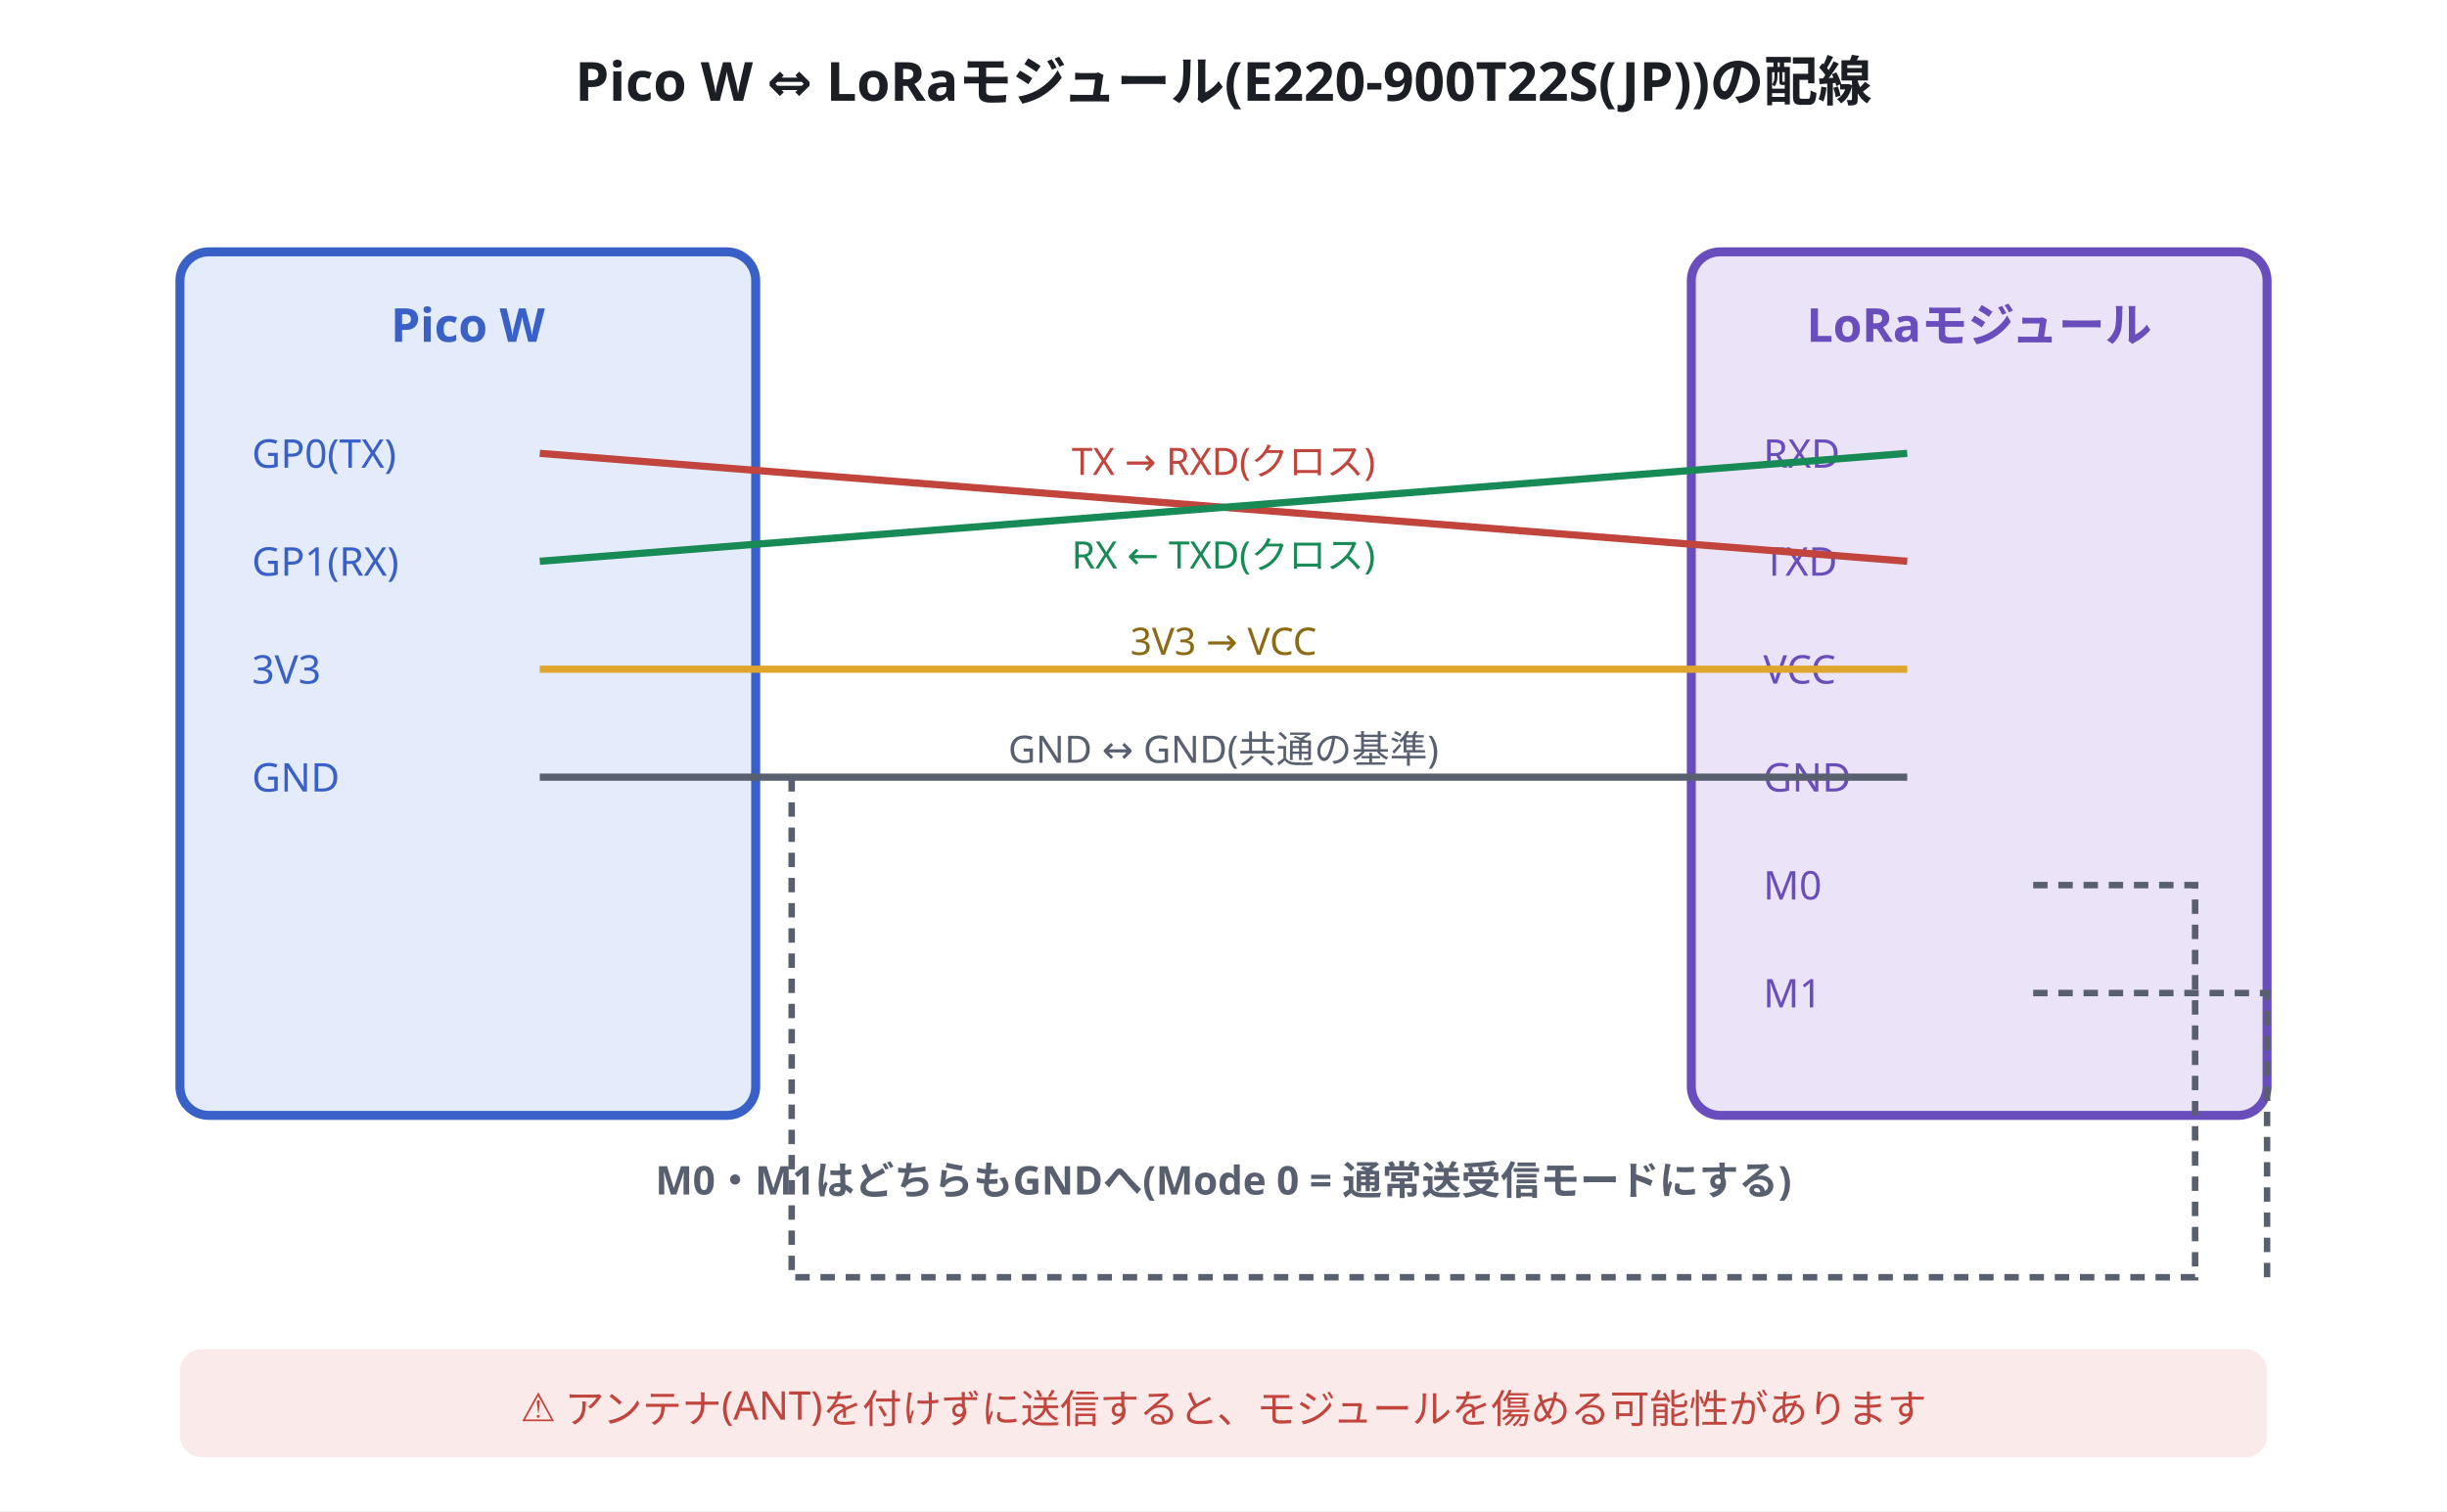
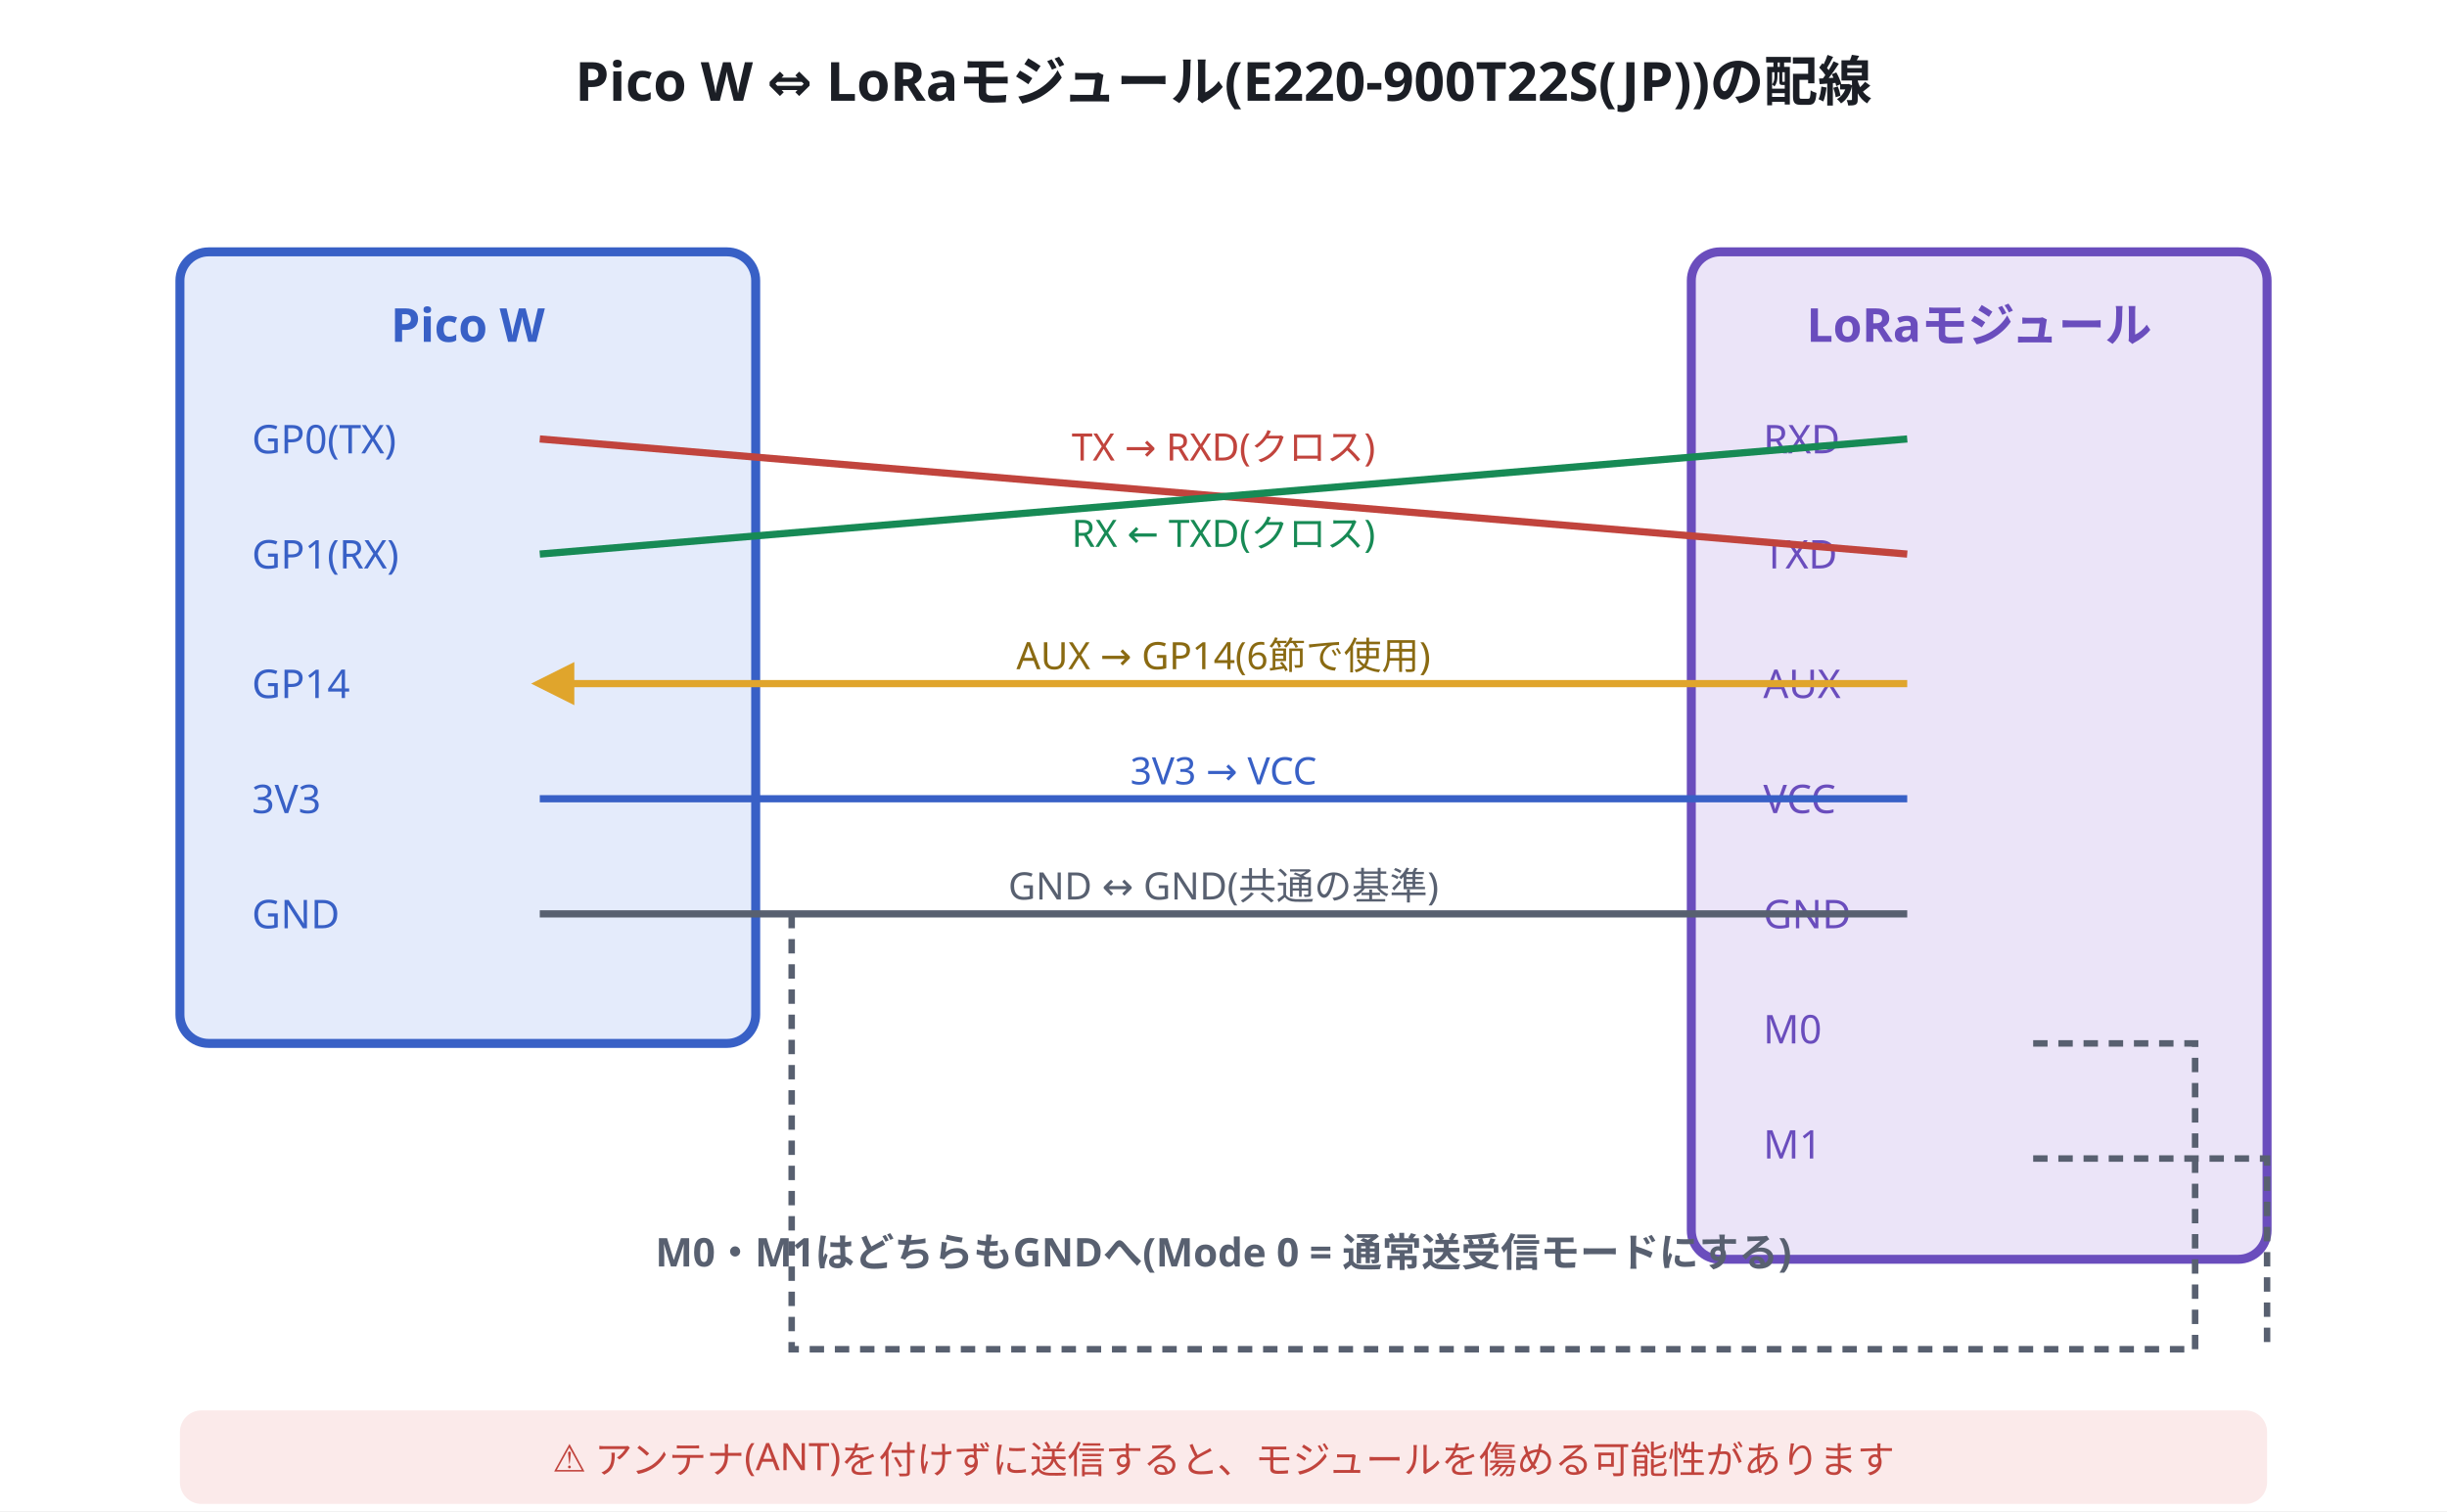
<svg xmlns="http://www.w3.org/2000/svg" viewBox="0 0 680 420" font-family="Hiragino Sans, Yu Gothic, Meiryo, sans-serif">
  <rect x="0" y="0" width="680" height="420" fill="#ffffff" />
  <text x="340" y="28" text-anchor="middle" font-size="15" font-weight="700" fill="#1b1e25">Pico W ⇔ LoRaモジュール(E220-900T22S(JP))の配線</text>
-   <rect x="50" y="70" width="160" height="240" rx="8" fill="#e4ebfb" stroke="#3860c6" stroke-width="2.5" />
+   <rect x="50" y="70" width="160" height="220" rx="8" fill="#e4ebfb" stroke="#3860c6" stroke-width="2.5" />
  <text x="130" y="95" text-anchor="middle" font-size="13" font-weight="700" fill="#3860c6">Pico W</text>
  <g font-size="11" fill="#3860c6">
-     <text x="70" y="130">GP0(TX)</text>
-     <text x="70" y="160">GP1(RX)</text>
-     <text x="70" y="190">3V3</text>
-     <text x="70" y="220">GND</text>
+     <text x="70" y="126">GP0(TX)</text>
+     <text x="70" y="158">GP1(RX)</text>
+     <text x="70" y="194">GP14</text>
+     <text x="70" y="226">3V3</text>
+     <text x="70" y="258">GND</text>
  </g>
-   <rect x="470" y="70" width="160" height="240" rx="8" fill="#ebe4f8" stroke="#6a4dbd" stroke-width="2.5" />
+   <rect x="470" y="70" width="160" height="280" rx="8" fill="#ebe4f8" stroke="#6a4dbd" stroke-width="2.5" />
  <text x="550" y="95" text-anchor="middle" font-size="13" font-weight="700" fill="#6a4dbd">LoRaモジュール</text>
  <g font-size="11" fill="#6a4dbd">
-     <text x="490" y="130">RXD</text>
-     <text x="490" y="160">TXD</text>
-     <text x="490" y="190">VCC</text>
-     <text x="490" y="220">GND</text>
-     <text x="490" y="250">M0</text>
-     <text x="490" y="280">M1</text>
+     <text x="490" y="126">RXD</text>
+     <text x="490" y="158">TXD</text>
+     <text x="490" y="194">AUX</text>
+     <text x="490" y="226">VCC</text>
+     <text x="490" y="258">GND</text>
+     <text x="490" y="290">M0</text>
+     <text x="490" y="322">M1</text>
  </g>
-   <path d="M 150 126 L 530 156" stroke="#c1443d" stroke-width="2" fill="none" />
-   <text x="340" y="132" text-anchor="middle" font-size="10.5" fill="#c1443d">TX → RXD(クロス)</text>
-   <path d="M 150 156 L 530 126" stroke="#178a55" stroke-width="2" fill="none" />
-   <text x="340" y="158" text-anchor="middle" font-size="10.5" fill="#178a55">RX ← TXD(クロス)</text>
-   <path d="M 150 186 L 530 186" stroke="#e0a52c" stroke-width="2" fill="none" />
-   <text x="340" y="182" text-anchor="middle" font-size="10.5" fill="#8a6a12">3V3 → VCC</text>
-   <path d="M 150 216 L 530 216" stroke="#586070" stroke-width="2" fill="none" />
-   <text x="340" y="212" text-anchor="middle" font-size="10.5" fill="#586070">GND ↔ GND(共通の基準)</text>
-   <path d="M 565 246 L 610 246 L 610 355 L 220 355 L 220 216" stroke="#586070" stroke-width="1.8" stroke-dasharray="4 3" fill="none" />
-   <path d="M 565 276 L 630 276 L 630 355" stroke="#586070" stroke-width="1.8" stroke-dasharray="4 3" fill="none" />
-   <text x="340" y="332" text-anchor="middle" font-size="11" font-weight="700" fill="#586070">M0・M1はどちらもGNDへ(Mode 0 = 通常送受信モードにする)</text>
-   <rect x="50" y="375" width="580" height="30" rx="6" fill="#fbeaea" />
-   <text x="340" y="395" text-anchor="middle" font-size="11" fill="#c1443d">⚠️ アンテナ(ANT)を付けずに送信すると、モジュールを傷める可能性があります</text>
+   <path d="M 150 122 L 530 154" stroke="#c1443d" stroke-width="2" fill="none" />
+   <text x="340" y="128" text-anchor="middle" font-size="10.5" fill="#c1443d">TX → RXD(クロス)</text>
+   <path d="M 150 154 L 530 122" stroke="#178a55" stroke-width="2" fill="none" />
+   <text x="340" y="152" text-anchor="middle" font-size="10.5" fill="#178a55">RX ← TXD(クロス)</text>
+   <path d="M 530 190 L 150 190" stroke="#e0a52c" stroke-width="2" fill="none" marker-end="url(#auxArrow)" />
+   <text x="340" y="186" text-anchor="middle" font-size="10.5" fill="#8a6a12">AUX → GP14(6節で使用)</text>
+   <path d="M 150 222 L 530 222" stroke="#3860c6" stroke-width="2" fill="none" />
+   <text x="340" y="218" text-anchor="middle" font-size="10.5" fill="#3860c6">3V3 → VCC</text>
+   <path d="M 150 254 L 530 254" stroke="#586070" stroke-width="2" fill="none" />
+   <text x="340" y="250" text-anchor="middle" font-size="10.5" fill="#586070">GND ↔ GND(共通の基準)</text>
+   <path d="M 565 290 L 610 290 L 610 375 L 220 375 L 220 254" stroke="#586070" stroke-width="1.8" stroke-dasharray="4 3" fill="none" />
+   <path d="M 565 322 L 630 322 L 630 375" stroke="#586070" stroke-width="1.8" stroke-dasharray="4 3" fill="none" />
+   <text x="340" y="352" text-anchor="middle" font-size="11" font-weight="700" fill="#586070">M0・M1はどちらもGNDへ(Mode 0 = 通常送受信モードにする)</text>
+   <rect x="50" y="392" width="580" height="26" rx="6" fill="#fbeaea" />
+   <text x="340" y="409" text-anchor="middle" font-size="10.5" fill="#c1443d">⚠️ アンテナ(ANT)を付けずに送信すると、モジュールを傷める可能性があります</text>
+   <defs>
+     <marker id="auxArrow" viewBox="0 0 10 10" refX="8" refY="5" markerWidth="6" markerHeight="6" orient="auto-start-reverse">
+       <path d="M0 0L10 5L0 10z" fill="#e0a52c" />
+     </marker>
+   </defs>
</svg>
